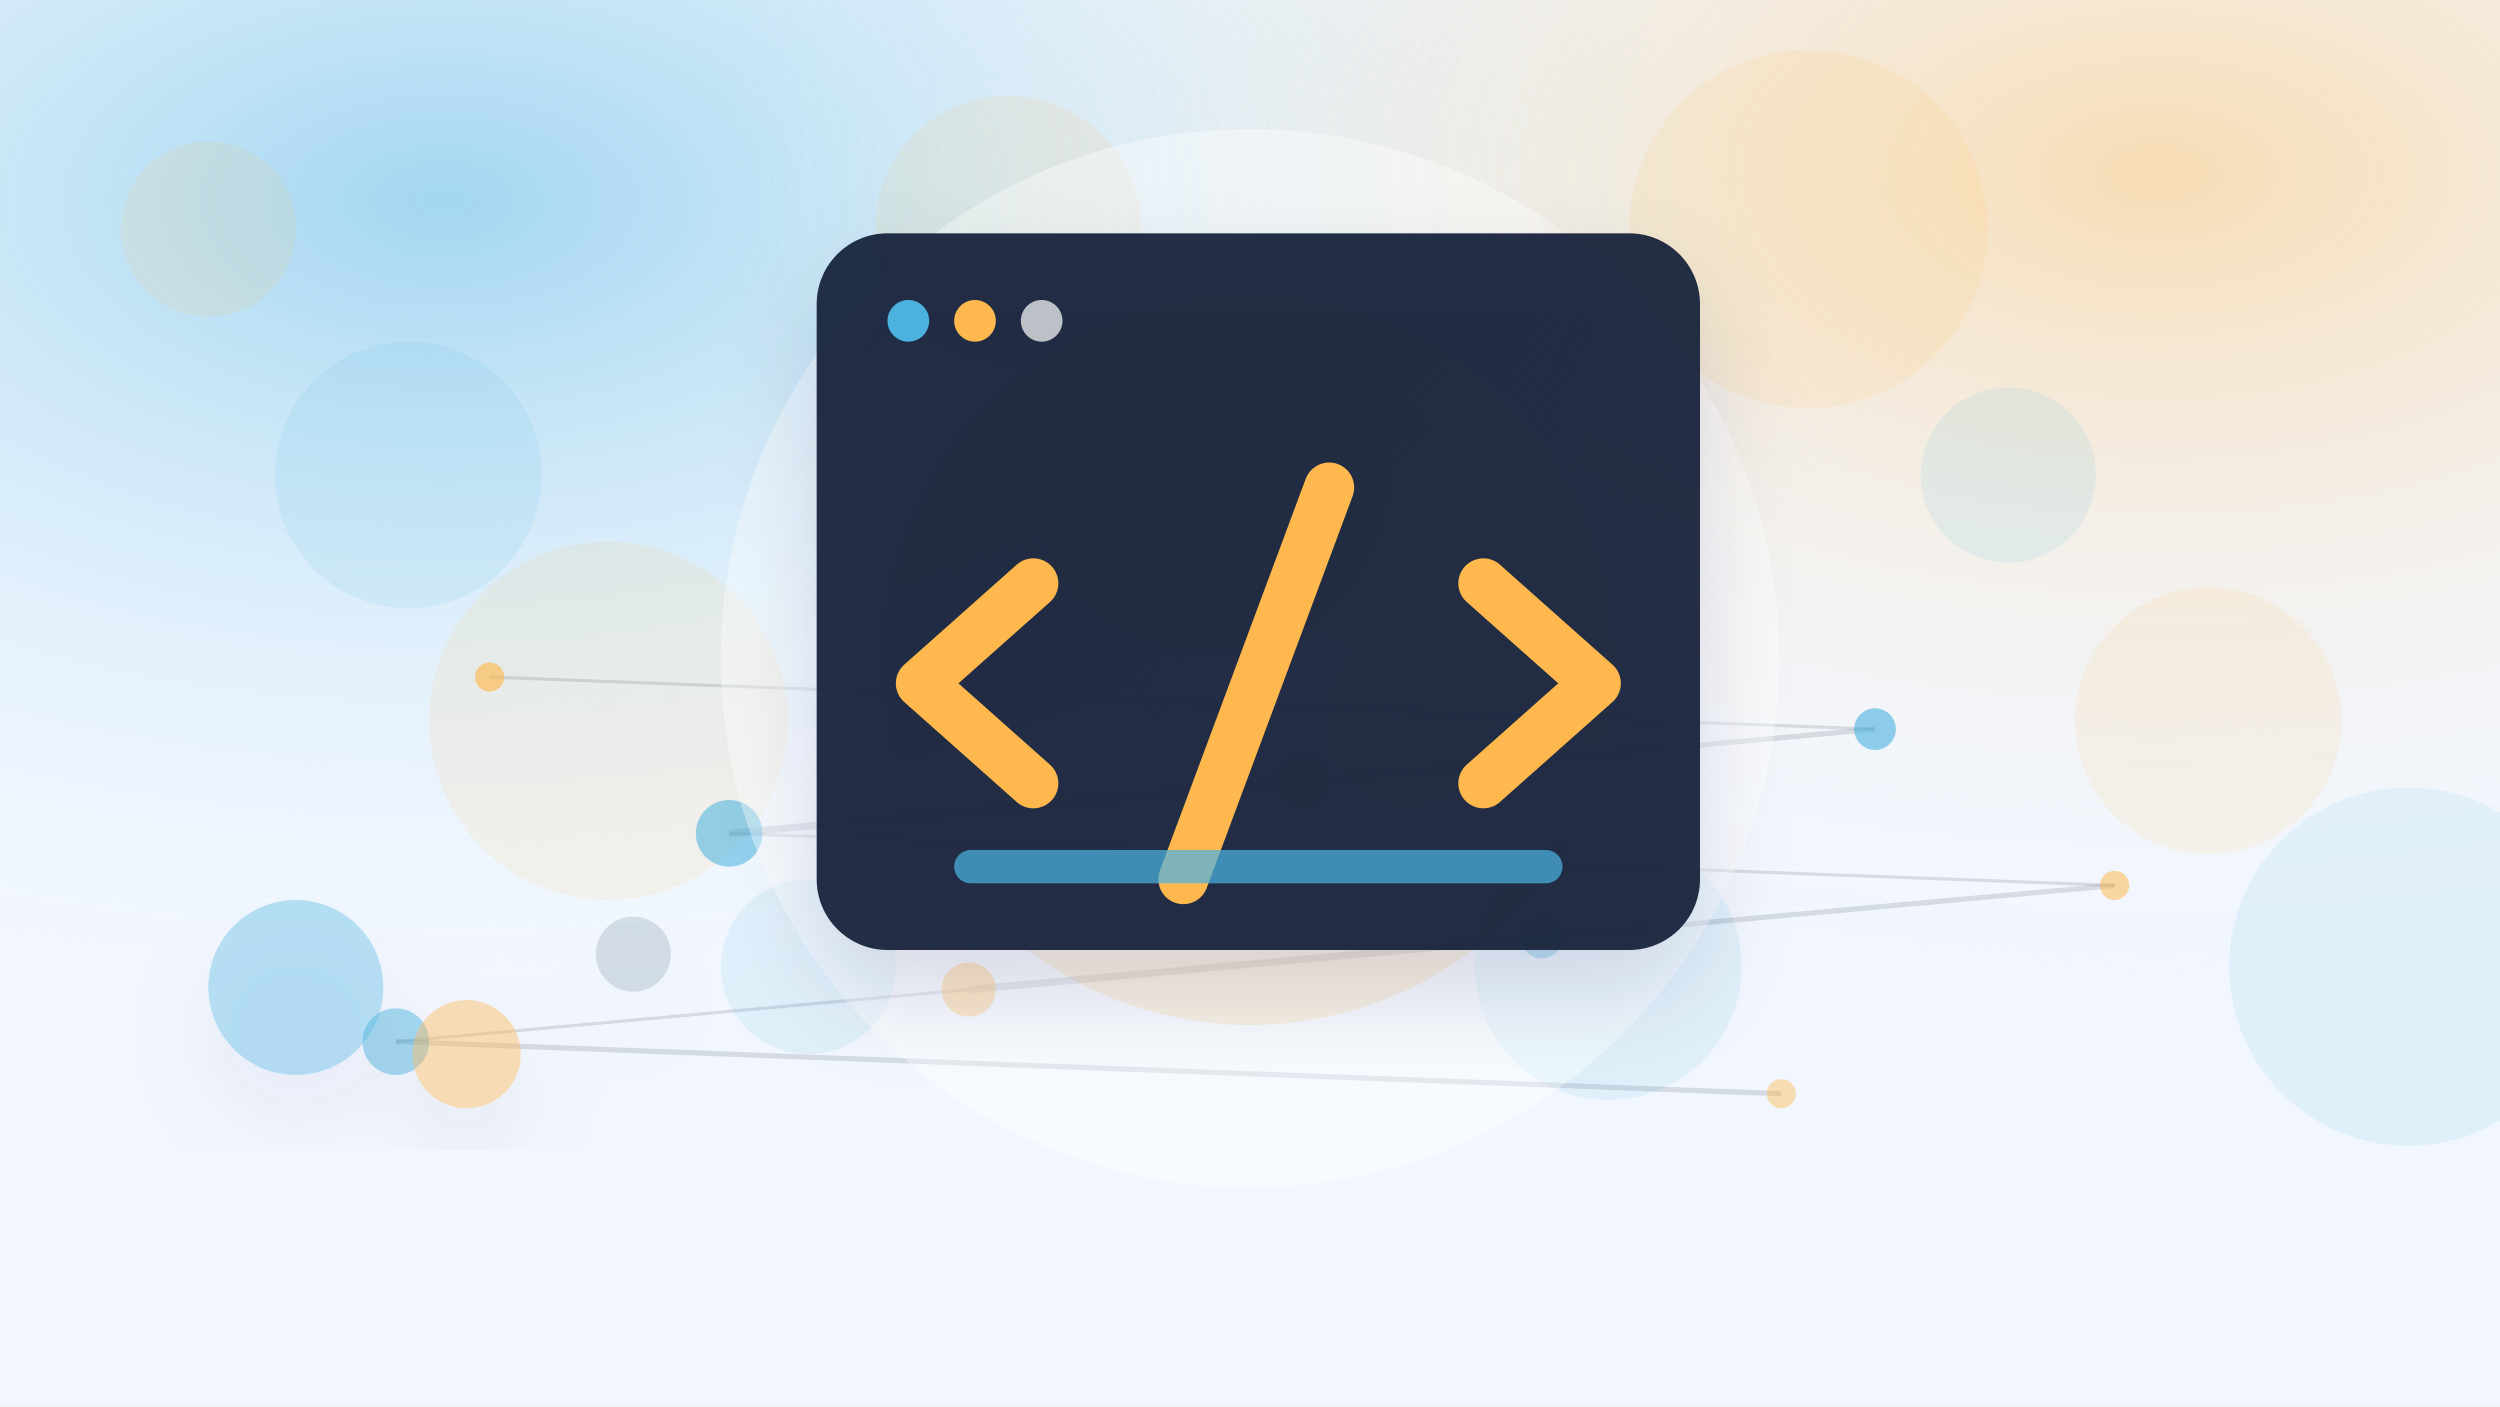
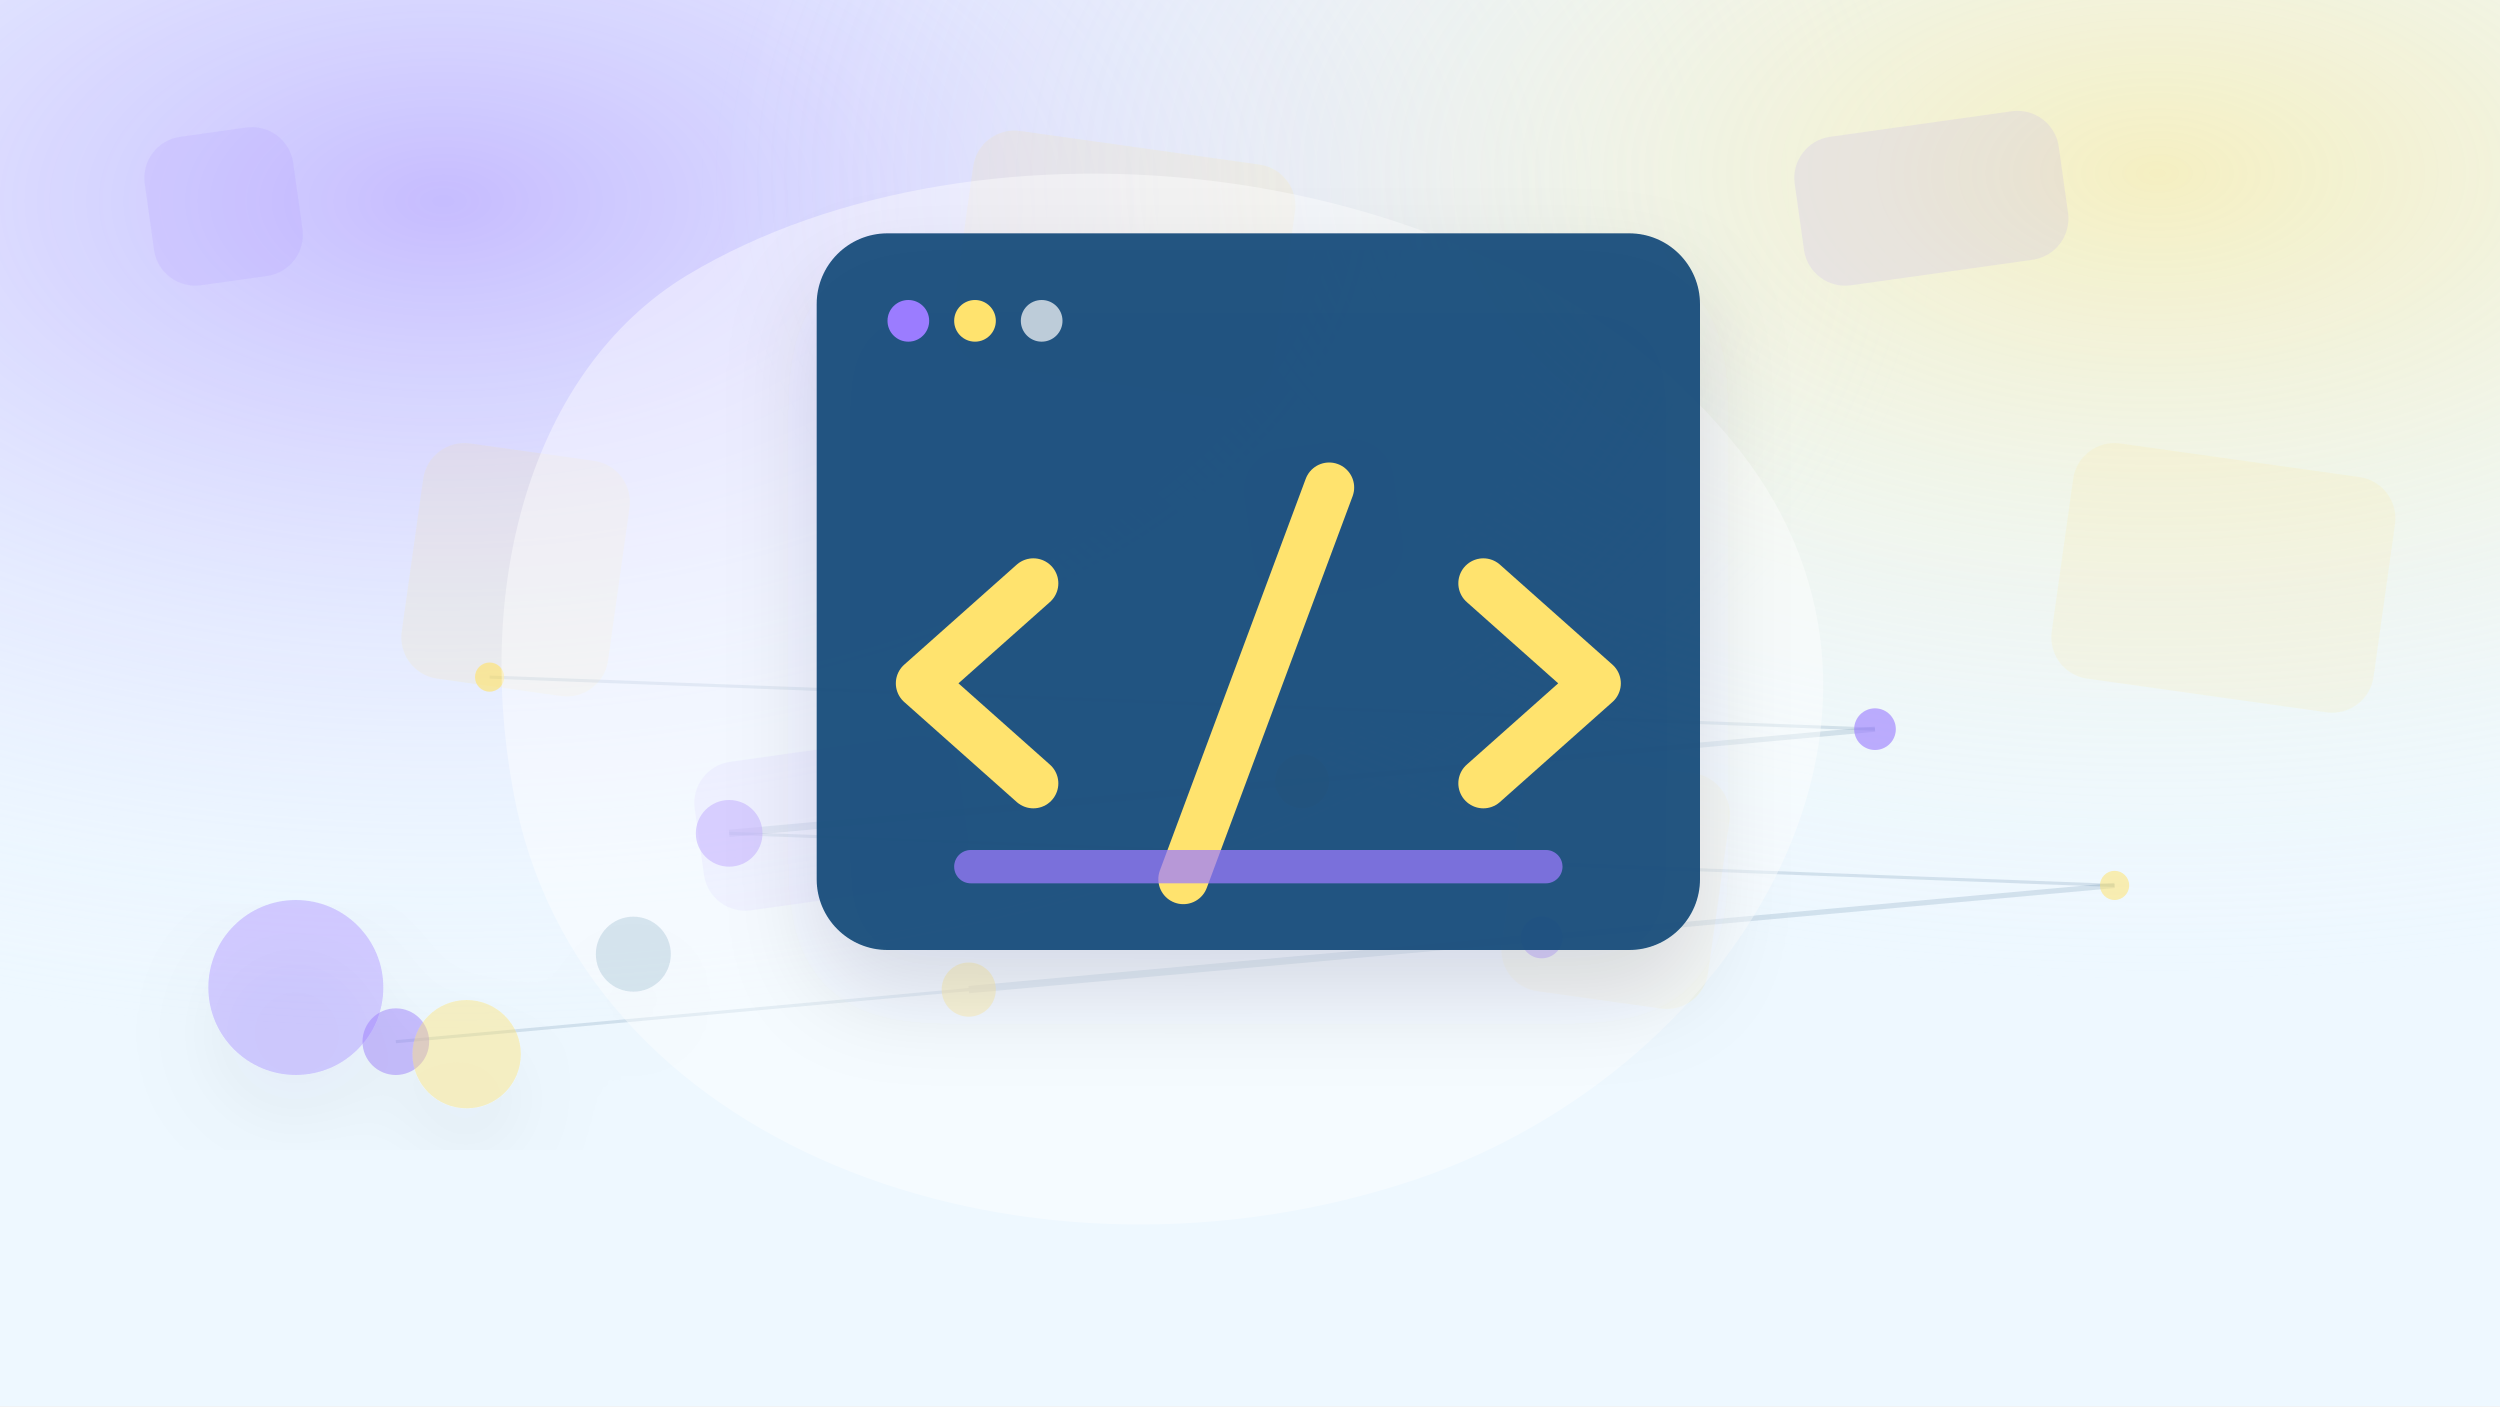
<svg xmlns="http://www.w3.org/2000/svg" width="1200" height="675" viewBox="0 0 1200 675" role="img" aria-labelledby="title desc">
  <defs>
    <radialGradient id="g1" cx="18%" cy="14%" r="60%">
-       <stop stop-color="#4cb2e0" stop-opacity=".48" />
-       <stop offset="1" stop-color="#f2f7ff" stop-opacity="0" />
+       <stop stop-color="#9b7cff" stop-opacity=".48" />
+       <stop offset="1" stop-color="#eef8ff" stop-opacity="0" />
    </radialGradient>
    <radialGradient id="g2" cx="86%" cy="12%" r="58%">
-       <stop stop-color="#ffb84d" stop-opacity=".42" />
-       <stop offset="1" stop-color="#f2f7ff" stop-opacity="0" />
+       <stop stop-color="#ffe36e" stop-opacity=".42" />
+       <stop offset="1" stop-color="#eef8ff" stop-opacity="0" />
    </radialGradient>
    <linearGradient id="split" x1="0" x2="1">
-       <stop stop-color="#f2f7ff" />
-       <stop offset=".55" stop-color="#f2f7ff" />
+       <stop stop-color="#eef8ff" />
+       <stop offset=".55" stop-color="#eef8ff" />
      <stop offset=".55" stop-color="#fffdf2" />
      <stop offset="1" stop-color="#eef8ff" />
    </linearGradient>
    <filter id="shadow" x="-20%" y="-20%" width="140%" height="140%">
      <feDropShadow dx="0" dy="22" stdDeviation="22" flood-color="#12213a" flood-opacity=".14" />
    </filter>
  </defs>
-   <rect width="1200" height="675" fill="#f2f7ff" />
+   <rect width="1200" height="675" fill="#eef8ff" />
  <rect width="1200" height="675" fill="url(#g1)" />
  <rect width="1200" height="675" fill="url(#g2)" />
  <g opacity=".9">
-     <circle cx="100" cy="110" r="42" fill="#ffb84d" opacity=".12" />
-     <circle cx="196" cy="228" r="64" fill="#4cb2e0" opacity=".12" />
-     <circle cx="292" cy="346" r="86" fill="#ffb84d" opacity=".12" />
-     <circle cx="388" cy="464" r="42" fill="#4cb2e0" opacity=".12" />
-     <circle cx="484" cy="110" r="64" fill="#ffb84d" opacity=".12" />
-     <circle cx="580" cy="228" r="86" fill="#4cb2e0" opacity=".12" />
-     <circle cx="676" cy="346" r="42" fill="#ffb84d" opacity=".12" />
-     <circle cx="772" cy="464" r="64" fill="#4cb2e0" opacity=".12" />
-     <circle cx="868" cy="110" r="86" fill="#ffb84d" opacity=".12" />
-     <circle cx="964" cy="228" r="42" fill="#4cb2e0" opacity=".12" />
-     <circle cx="1060" cy="346" r="64" fill="#ffb84d" opacity=".12" />
-     <circle cx="1156" cy="464" r="86" fill="#4cb2e0" opacity=".12" />
+     <rect x="70" y="64" width="72" height="72" rx="20" fill="#9b7cff" opacity=".13" transform="rotate(-8 100 90)" />
+     <rect x="202" y="214" width="100" height="114" rx="20" fill="#ffe36e" opacity=".13" transform="rotate(8 232 240)" />
+     <rect x="334" y="364" width="128" height="72" rx="20" fill="#9b7cff" opacity=".13" transform="rotate(-8 364 390)" />
+     <rect x="466" y="64" width="156" height="114" rx="20" fill="#ffe36e" opacity=".13" transform="rotate(8 496 90)" />
+     <rect x="598" y="214" width="72" height="72" rx="20" fill="#9b7cff" opacity=".13" transform="rotate(-8 628 240)" />
+     <rect x="730" y="364" width="100" height="114" rx="20" fill="#ffe36e" opacity=".13" transform="rotate(8 760 390)" />
+     <rect x="862" y="64" width="128" height="72" rx="20" fill="#9b7cff" opacity=".13" transform="rotate(-8 892 90)" />
+     <rect x="994" y="214" width="156" height="114" rx="20" fill="#ffe36e" opacity=".13" transform="rotate(8 1024 240)" />
  </g>
  <g>
-     <line x1="235" y1="325" x2="900" y2="350" stroke="#12213a" stroke-opacity=".13" stroke-width="1.5" />
-     <line x1="900" y1="350" x2="625" y2="375" stroke="#12213a" stroke-opacity=".13" stroke-width="2.5" />
-     <line x1="625" y1="375" x2="350" y2="400" stroke="#12213a" stroke-opacity=".13" stroke-width="3.5" />
-     <line x1="350" y1="400" x2="1015" y2="425" stroke="#12213a" stroke-opacity=".13" stroke-width="1.5" />
-     <line x1="1015" y1="425" x2="740" y2="450" stroke="#12213a" stroke-opacity=".13" stroke-width="2.5" />
-     <line x1="740" y1="450" x2="465" y2="475" stroke="#12213a" stroke-opacity=".13" stroke-width="3.5" />
-     <line x1="465" y1="475" x2="190" y2="500" stroke="#12213a" stroke-opacity=".13" stroke-width="1.5" />
-     <line x1="190" y1="500" x2="855" y2="525" stroke="#12213a" stroke-opacity=".13" stroke-width="2.5" />
-     <circle cx="235" cy="325" r="7" fill="#ffb84d" opacity="0.64" />
-     <circle cx="900" cy="350" r="10" fill="#4cb2e0" opacity="0.615" />
-     <circle cx="625" cy="375" r="13" fill="#ffb84d" opacity="0.59" />
-     <circle cx="350" cy="400" r="16" fill="#4cb2e0" opacity="0.565" />
-     <circle cx="1015" cy="425" r="7" fill="#ffb84d" opacity="0.54" />
-     <circle cx="740" cy="450" r="10" fill="#4cb2e0" opacity="0.515" />
-     <circle cx="465" cy="475" r="13" fill="#ffb84d" opacity="0.49" />
-     <circle cx="190" cy="500" r="16" fill="#4cb2e0" opacity="0.465" />
-     <circle cx="855" cy="525" r="7" fill="#ffb84d" opacity="0.44" />
+     <line x1="235" y1="325" x2="900" y2="350" stroke="#164b7a" stroke-opacity=".13" stroke-width="1.5" />
+     <line x1="900" y1="350" x2="625" y2="375" stroke="#164b7a" stroke-opacity=".13" stroke-width="2.5" />
+     <line x1="625" y1="375" x2="350" y2="400" stroke="#164b7a" stroke-opacity=".13" stroke-width="3.5" />
+     <line x1="350" y1="400" x2="1015" y2="425" stroke="#164b7a" stroke-opacity=".13" stroke-width="1.5" />
+     <line x1="1015" y1="425" x2="740" y2="450" stroke="#164b7a" stroke-opacity=".13" stroke-width="2.5" />
+     <line x1="740" y1="450" x2="465" y2="475" stroke="#164b7a" stroke-opacity=".13" stroke-width="3.5" />
+     <line x1="465" y1="475" x2="190" y2="500" stroke="#164b7a" stroke-opacity=".13" stroke-width="1.5" />
+     <circle cx="235" cy="325" r="7" fill="#ffe36e" opacity="0.64" />
+     <circle cx="900" cy="350" r="10" fill="#9b7cff" opacity="0.615" />
+     <circle cx="625" cy="375" r="13" fill="#ffe36e" opacity="0.59" />
+     <circle cx="350" cy="400" r="16" fill="#9b7cff" opacity="0.565" />
+     <circle cx="1015" cy="425" r="7" fill="#ffe36e" opacity="0.54" />
+     <circle cx="740" cy="450" r="10" fill="#9b7cff" opacity="0.515" />
+     <circle cx="465" cy="475" r="13" fill="#ffe36e" opacity="0.49" />
+     <circle cx="190" cy="500" r="16" fill="#9b7cff" opacity="0.465" />
  </g>
  <g transform="translate(-300 0)">
-     <circle cx="900" cy="316" r="254" fill="#fff" opacity=".38" />
-     <circle cx="900" cy="316" r="176" fill="#ffb84d" opacity=".16" />
+     <path d="M630 132C770 48 1014 72 1130 210c108 128 8 302-150 356-184 62-396-12-432-178-22-104 6-210 82-256Z" fill="#fff" opacity=".42" />
  </g>
  <g transform="translate(-300 0)" filter="url(#shadow)">
    <g transform="translate(692 112)">
-       <rect x="0" y="0" width="424" height="344" rx="34" fill="#12213a" opacity=".94" />
-       <circle cx="44" cy="42" r="10" fill="#4cb2e0" />
-       <circle cx="76" cy="42" r="10" fill="#ffb84d" />
+       <rect x="0" y="0" width="424" height="344" rx="34" fill="#164b7a" opacity=".94" />
+       <circle cx="44" cy="42" r="10" fill="#9b7cff" />
+       <circle cx="76" cy="42" r="10" fill="#ffe36e" />
      <circle cx="108" cy="42" r="10" fill="#fff" opacity=".7" />
-       <path d="m104 168-54 48 54 48M320 168l54 48-54 48M246 122l-70 188" fill="none" stroke="#ffb84d" stroke-width="24" stroke-linecap="round" stroke-linejoin="round" />
-       <rect x="66" y="296" width="292" height="16" rx="8" fill="#4cb2e0" opacity=".72" />
+       <path d="m104 168-54 48 54 48M320 168l54 48-54 48M246 122l-70 188" fill="none" stroke="#ffe36e" stroke-width="24" stroke-linecap="round" stroke-linejoin="round" />
+       <rect x="66" y="296" width="292" height="16" rx="8" fill="#9b7cff" opacity=".72" />
    </g>
  </g>
  <g filter="url(#shadow)" opacity=".82">
-     <circle cx="142" cy="474" r="42" fill="#4cb2e0" opacity=".44" />
-     <circle cx="224" cy="506" r="26" fill="#ffb84d" opacity=".5" />
-     <circle cx="304" cy="458" r="18" fill="#12213a" opacity=".16" />
+     <circle cx="142" cy="474" r="42" fill="#9b7cff" opacity=".44" />
+     <circle cx="224" cy="506" r="26" fill="#ffe36e" opacity=".5" />
+     <circle cx="304" cy="458" r="18" fill="#164b7a" opacity=".16" />
  </g>
</svg>
